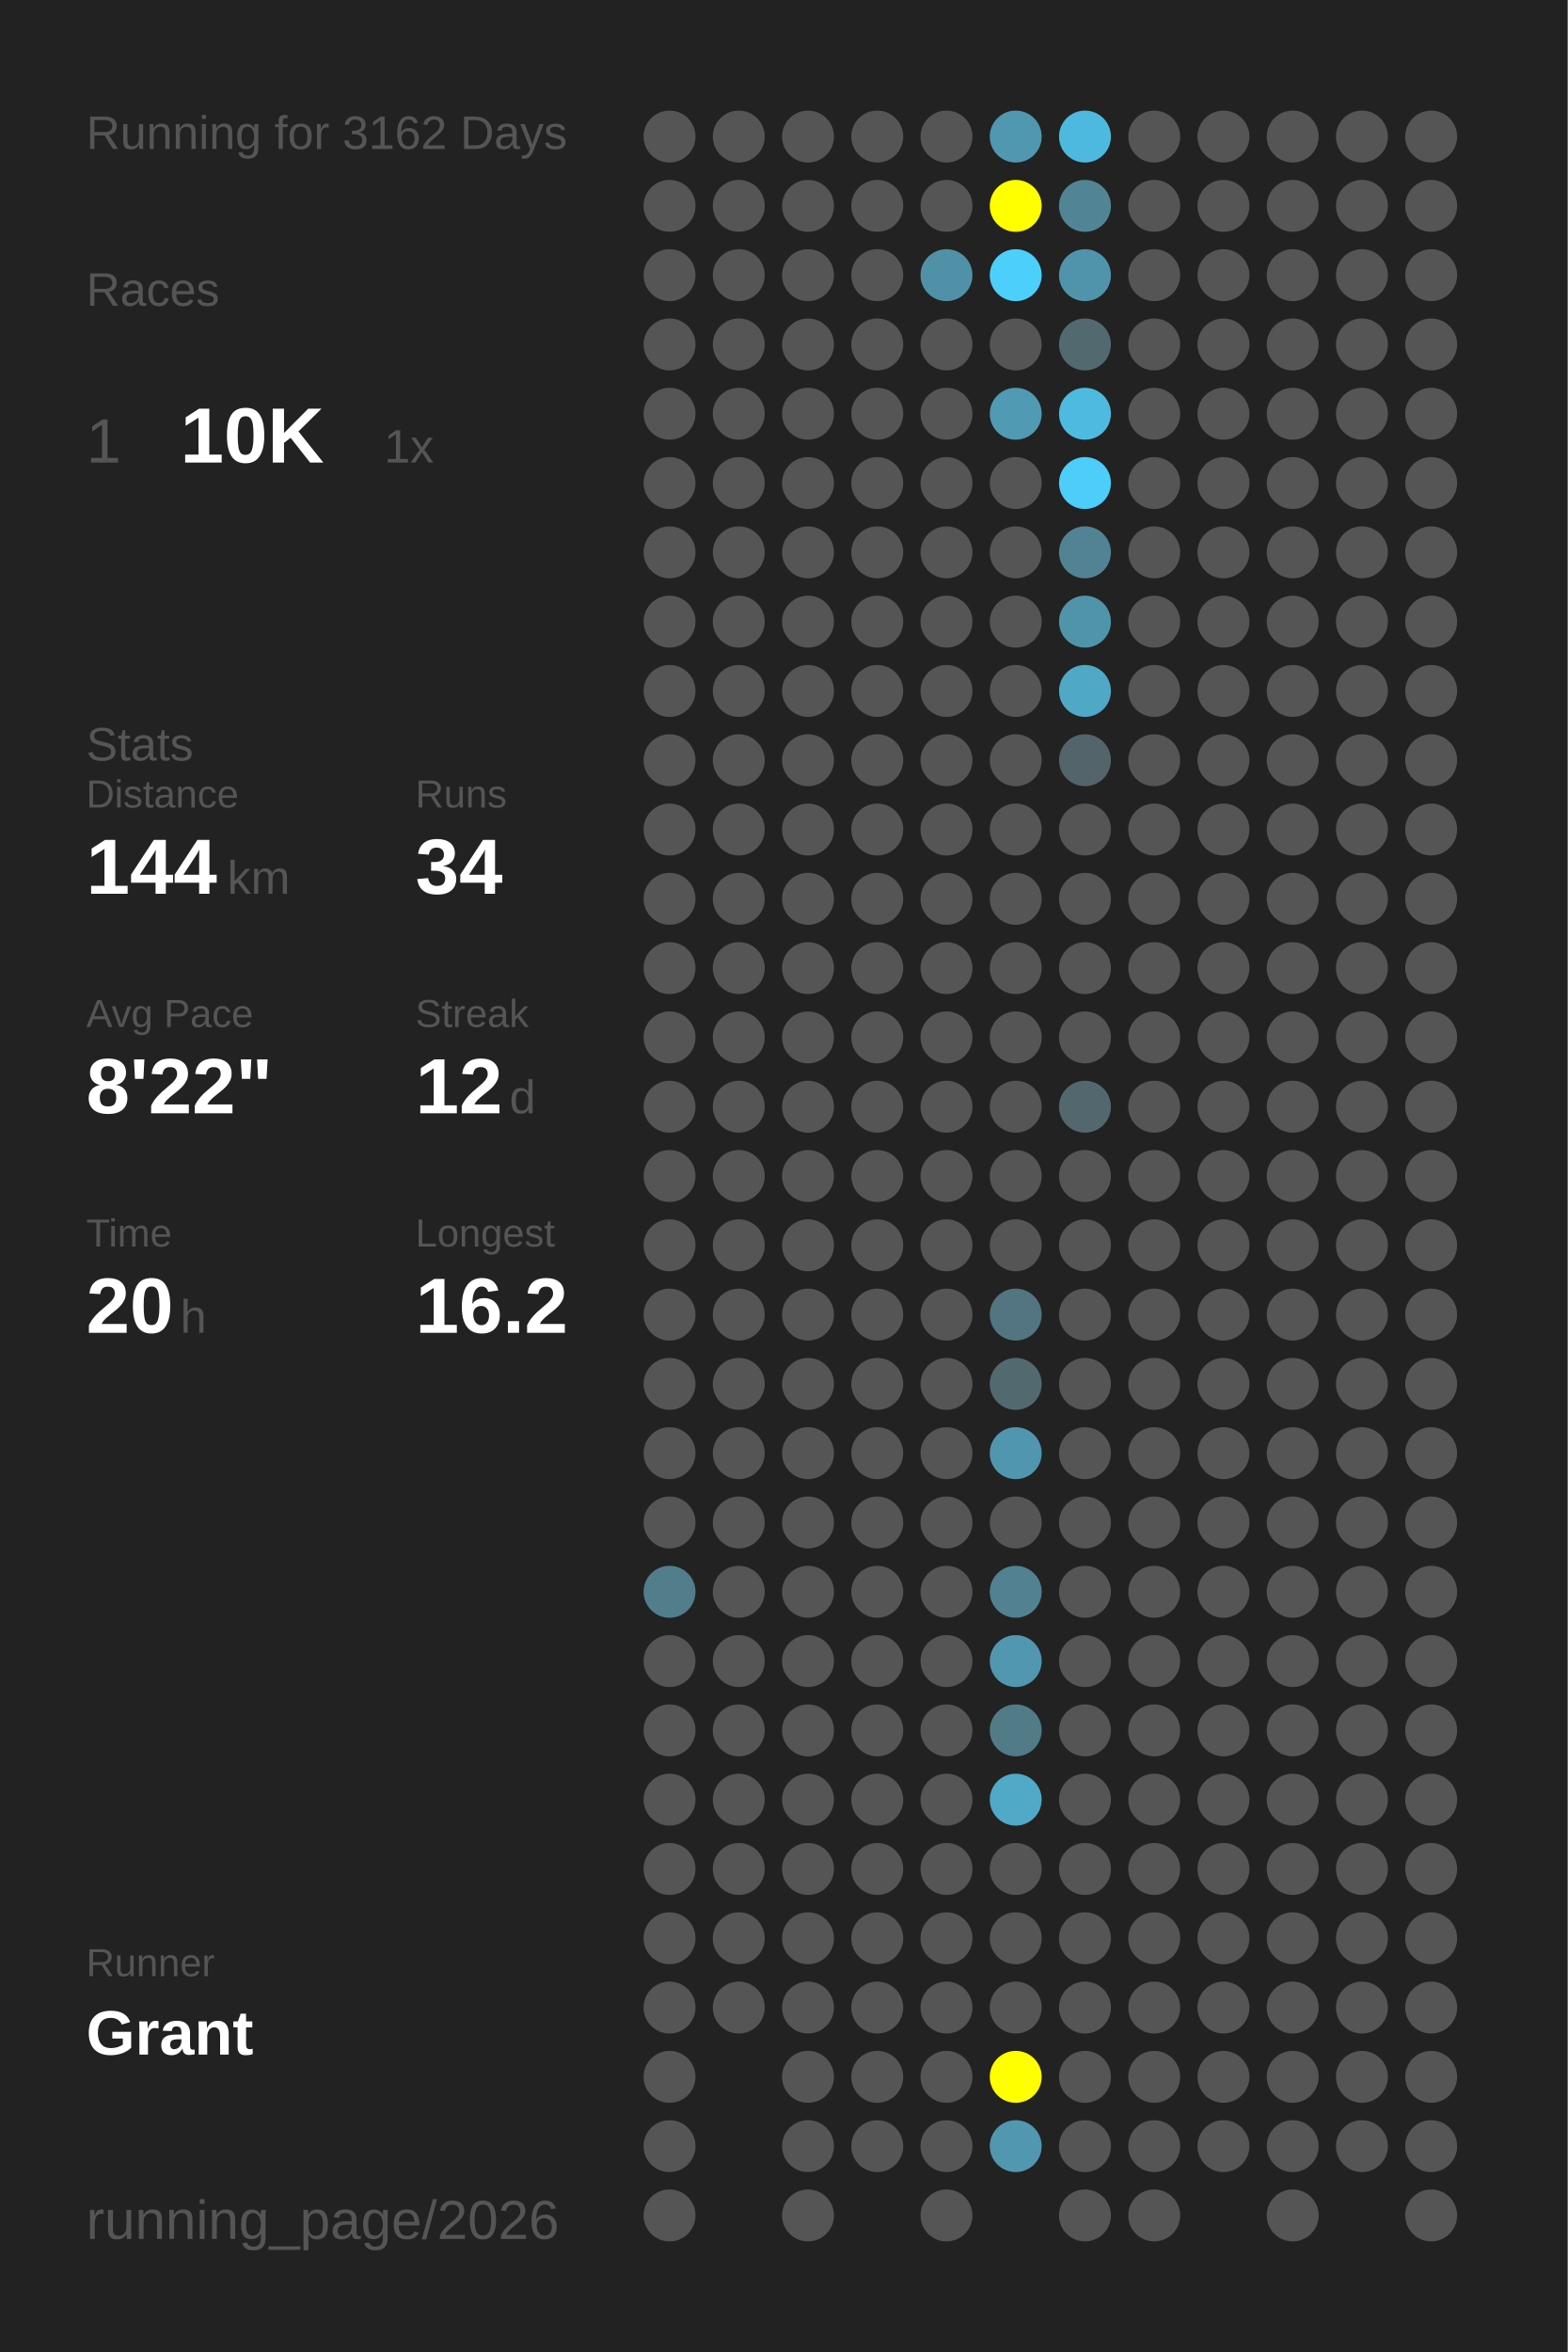
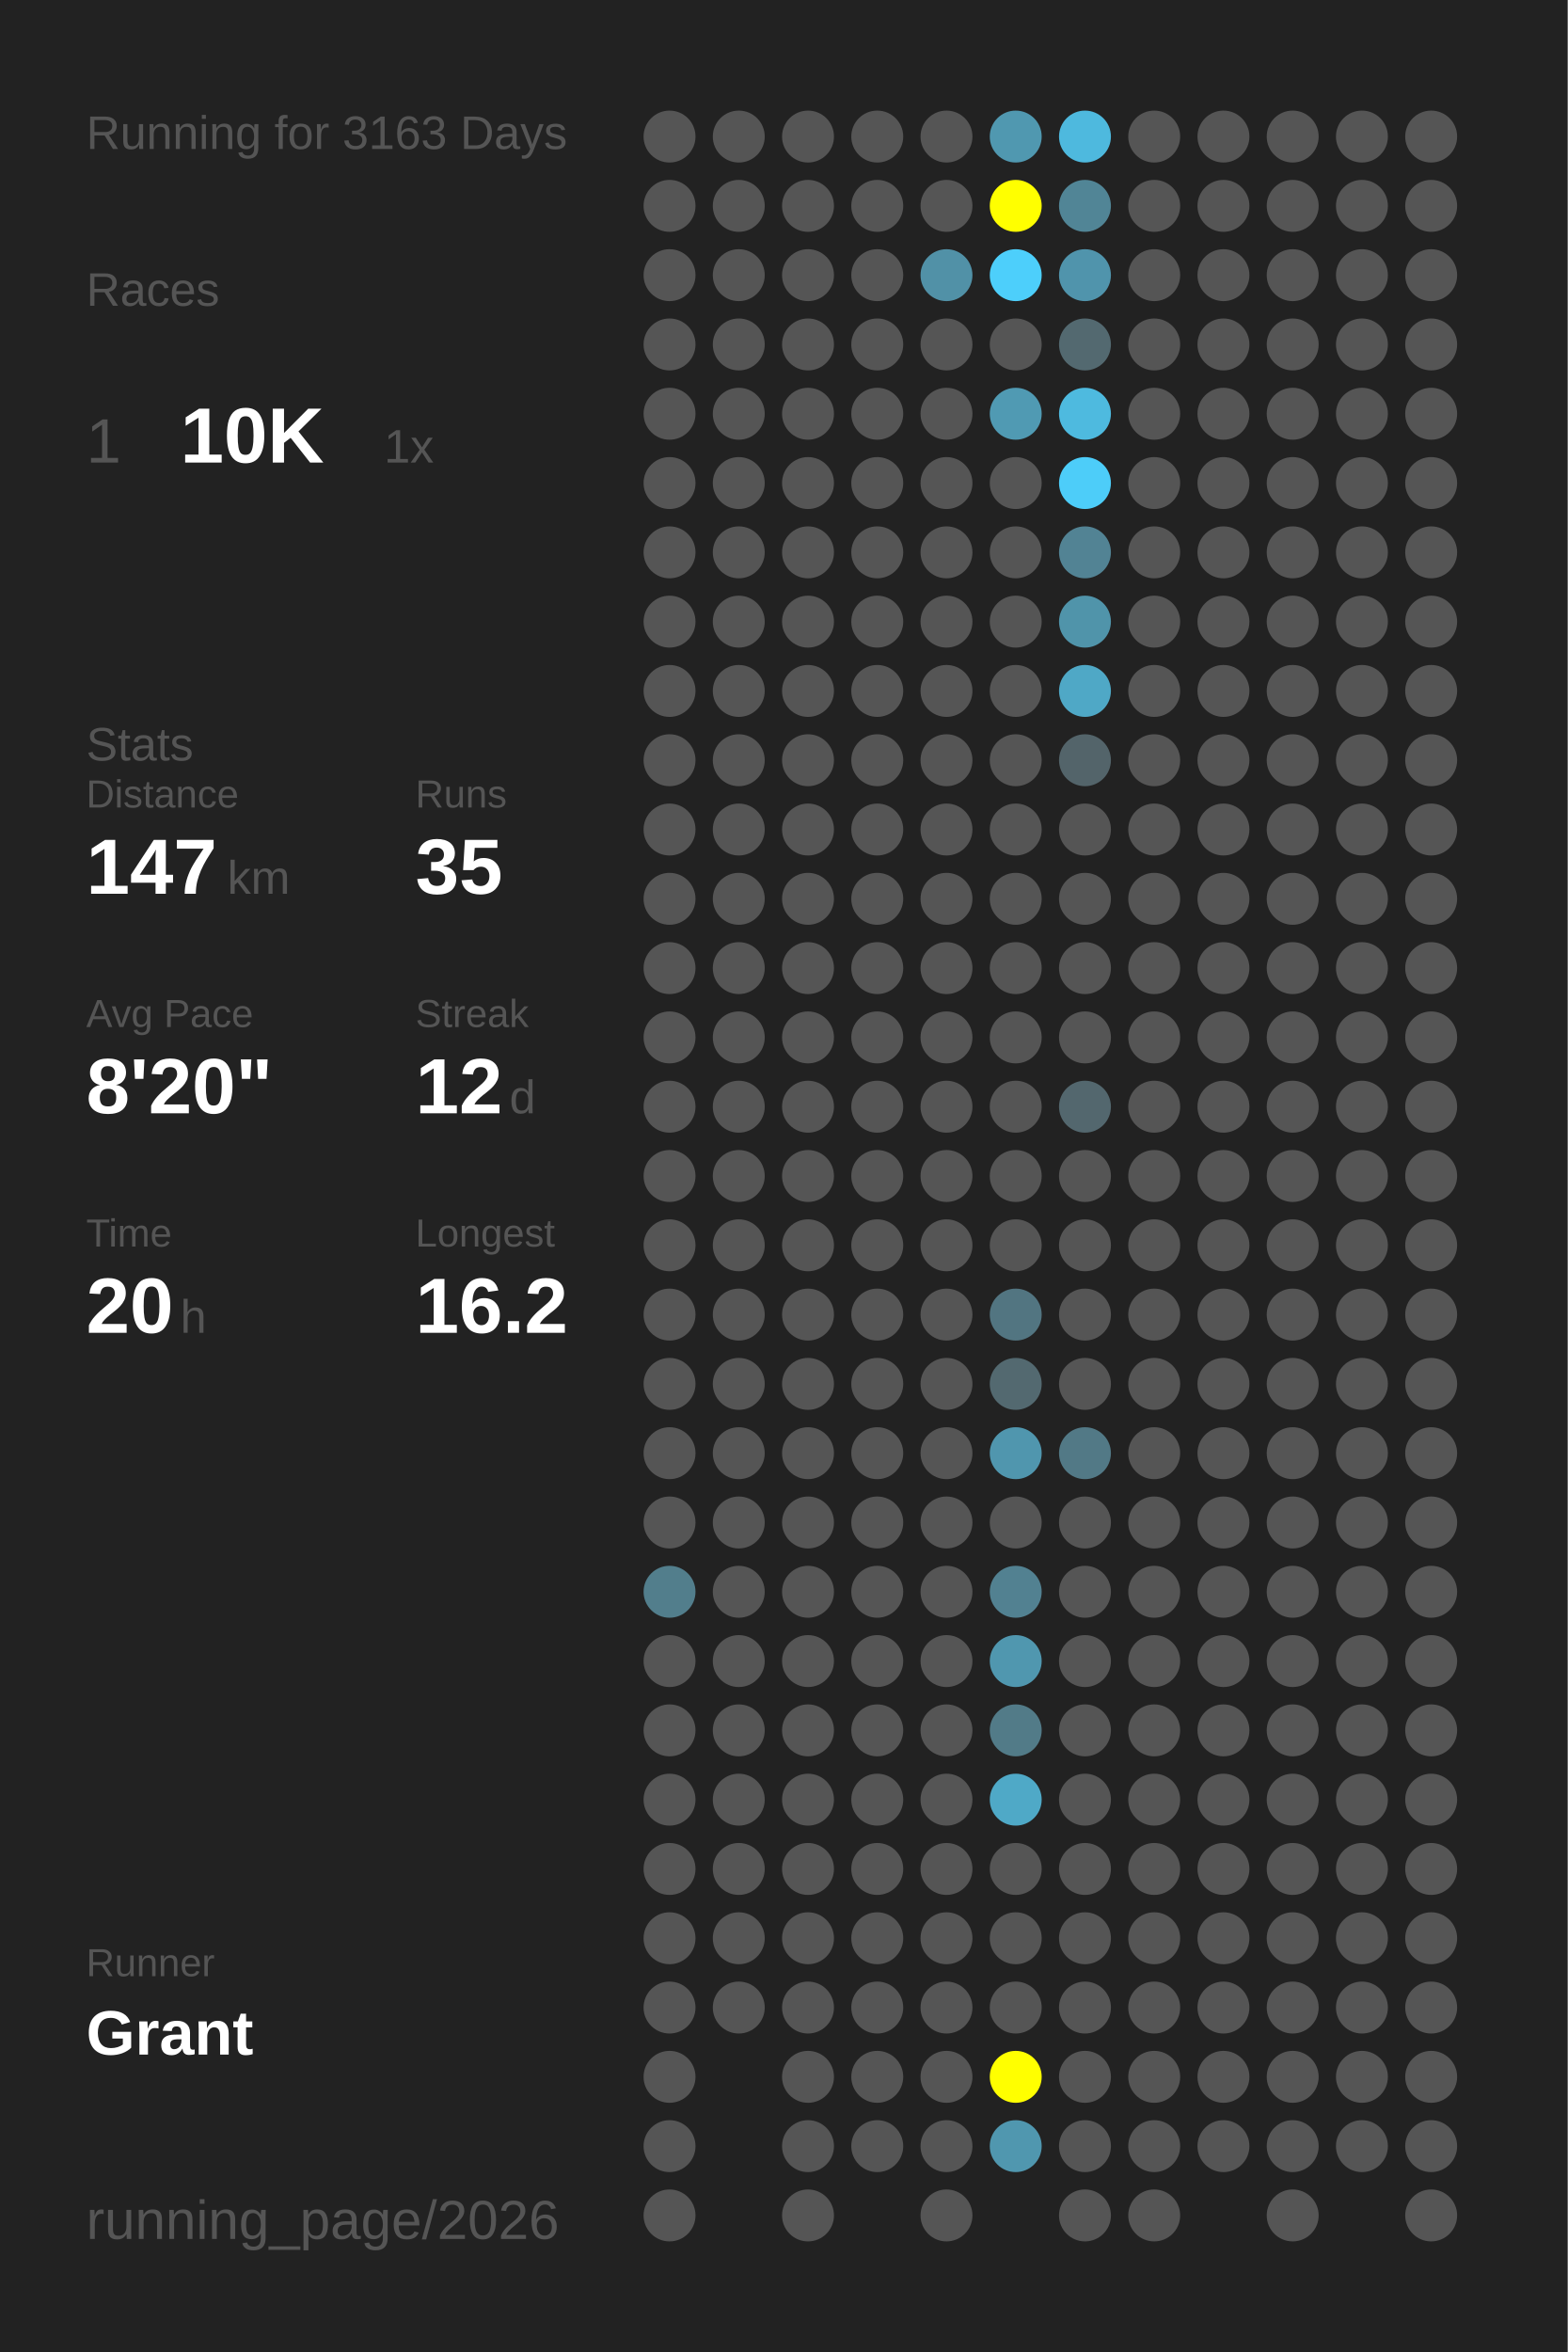
<svg xmlns="http://www.w3.org/2000/svg" baseProfile="full" height="300mm" version="1.1" viewBox="0,0,200,300" width="200mm">
  <defs />
  <rect fill="#222222" height="300" width="200" x="0" y="0" />
-   <text fill="#555555" style="font-size:6px; font-family:Arial;" x="11" y="19">Running for 3162 Days</text>
+   <text fill="#555555" style="font-size:6px; font-family:Arial;" x="11" y="19">Running for 3163 Days</text>
  <text fill="#555555" style="font-size:6px; font-family:Arial;" x="11" y="39">Races</text>
  <text fill="#555555" style="font-size:8px; font-family:Arial;" x="11" y="59">1</text>
  <text fill="#FFFFFF" style="font-size:10px; font-family:Arial; font-weight:bold;" x="23" y="59">10K</text>
  <text fill="#555555" style="font-size:6px; font-family:Arial;" x="49" y="59">1x</text>
  <text fill="#555555" style="font-size:6px; font-family:Arial;" x="11" y="97">Stats</text>
  <text fill="#555555" style="font-size:5px; font-family:Arial;" x="11" y="103">Distance</text>
-   <text fill="#FFFFFF" style="font-size:10px; font-family:Arial; font-weight:bold;" x="11" y="114">144</text>
+   <text fill="#FFFFFF" style="font-size:10px; font-family:Arial; font-weight:bold;" x="11" y="114">147</text>
  <text fill="#555555" style="font-size:6px; font-family:Arial;" x="29" y="114">km</text>
  <text fill="#555555" style="font-size:5px; font-family:Arial;" x="53" y="103">Runs</text>
-   <text fill="#FFFFFF" style="font-size:10px; font-family:Arial; font-weight:bold;" x="53" y="114">34</text>
+   <text fill="#FFFFFF" style="font-size:10px; font-family:Arial; font-weight:bold;" x="53" y="114">35</text>
  <text fill="#555555" style="font-size:5px; font-family:Arial;" x="11" y="131">Avg Pace</text>
-   <text fill="#FFFFFF" style="font-size:10px; font-family:Arial; font-weight:bold;" x="11" y="142">8'22"</text>
+   <text fill="#FFFFFF" style="font-size:10px; font-family:Arial; font-weight:bold;" x="11" y="142">8'20"</text>
  <text fill="#555555" style="font-size:5px; font-family:Arial;" x="53" y="131">Streak</text>
  <text fill="#FFFFFF" style="font-size:10px; font-family:Arial; font-weight:bold;" x="53" y="142">12</text>
  <text fill="#555555" style="font-size:6px; font-family:Arial;" x="65" y="142">d</text>
  <text fill="#555555" style="font-size:5px; font-family:Arial;" x="11" y="159">Time</text>
  <text fill="#FFFFFF" style="font-size:10px; font-family:Arial; font-weight:bold;" x="11" y="170">20</text>
  <text fill="#555555" style="font-size:6px; font-family:Arial;" x="23" y="170">h</text>
  <text fill="#555555" style="font-size:5px; font-family:Arial;" x="53" y="159">Longest</text>
  <text fill="#FFFFFF" style="font-size:10px; font-family:Arial; font-weight:bold;" x="53" y="170">16.2</text>
  <text fill="#555555" style="font-size:5px; font-family:Arial;" x="11" y="252.065">Runner</text>
  <text fill="#FFFFFF" style="font-size:8px; font-family:Arial; font-weight:bold;" x="11" y="262.065">Grant</text>
  <text fill="#555555" style="font-size:7px; font-family:Arial;" x="11" y="285.581">running_page/2026</text>
  <circle cx="85.417" cy="17.419" fill="#555555" r="3.312" />
  <circle cx="85.417" cy="26.258" fill="#555555" r="3.312" />
  <circle cx="85.417" cy="35.097" fill="#555555" r="3.312" />
  <circle cx="85.417" cy="43.935" fill="#555555" r="3.312" />
  <circle cx="85.417" cy="52.774" fill="#555555" r="3.312" />
  <circle cx="85.417" cy="61.613" fill="#555555" r="3.312" />
  <circle cx="85.417" cy="70.452" fill="#555555" r="3.312" />
  <circle cx="85.417" cy="79.29" fill="#555555" r="3.312" />
  <circle cx="85.417" cy="88.129" fill="#555555" r="3.312" />
  <circle cx="85.417" cy="96.968" fill="#555555" r="3.312" />
  <circle cx="85.417" cy="105.806" fill="#555555" r="3.312" />
  <circle cx="85.417" cy="114.645" fill="#555555" r="3.312" />
  <circle cx="85.417" cy="123.484" fill="#555555" r="3.312" />
  <circle cx="85.417" cy="132.323" fill="#555555" r="3.312" />
  <circle cx="85.417" cy="141.161" fill="#555555" r="3.312" />
  <circle cx="85.417" cy="150" fill="#555555" r="3.312" />
  <circle cx="85.417" cy="158.839" fill="#555555" r="3.312" />
  <circle cx="85.417" cy="167.677" fill="#555555" r="3.312" />
  <circle cx="85.417" cy="176.516" fill="#555555" r="3.312" />
  <circle cx="85.417" cy="185.355" fill="#555555" r="3.312" />
  <circle cx="85.417" cy="194.194" fill="#555555" r="3.312" />
  <circle cx="85.417" cy="203.032" fill="#527e8c" r="3.312" />
  <circle cx="85.417" cy="211.871" fill="#555555" r="3.312" />
  <circle cx="85.417" cy="220.71" fill="#555555" r="3.312" />
  <circle cx="85.417" cy="229.548" fill="#555555" r="3.312" />
  <circle cx="85.417" cy="238.387" fill="#555555" r="3.312" />
  <circle cx="85.417" cy="247.226" fill="#555555" r="3.312" />
  <circle cx="85.417" cy="256.065" fill="#555555" r="3.312" />
  <circle cx="85.417" cy="264.903" fill="#555555" r="3.312" />
  <circle cx="85.417" cy="273.742" fill="#555555" r="3.312" />
  <circle cx="85.417" cy="282.581" fill="#555555" r="3.312" />
  <circle cx="94.25" cy="17.419" fill="#555555" r="3.312" />
  <circle cx="94.25" cy="26.258" fill="#555555" r="3.312" />
  <circle cx="94.25" cy="35.097" fill="#555555" r="3.312" />
  <circle cx="94.25" cy="43.935" fill="#555555" r="3.312" />
  <circle cx="94.25" cy="52.774" fill="#555555" r="3.312" />
  <circle cx="94.25" cy="61.613" fill="#555555" r="3.312" />
  <circle cx="94.25" cy="70.452" fill="#555555" r="3.312" />
  <circle cx="94.25" cy="79.29" fill="#555555" r="3.312" />
  <circle cx="94.25" cy="88.129" fill="#555555" r="3.312" />
  <circle cx="94.25" cy="96.968" fill="#555555" r="3.312" />
  <circle cx="94.25" cy="105.806" fill="#555555" r="3.312" />
  <circle cx="94.25" cy="114.645" fill="#555555" r="3.312" />
  <circle cx="94.25" cy="123.484" fill="#555555" r="3.312" />
  <circle cx="94.25" cy="132.323" fill="#555555" r="3.312" />
  <circle cx="94.25" cy="141.161" fill="#555555" r="3.312" />
  <circle cx="94.25" cy="150" fill="#555555" r="3.312" />
  <circle cx="94.25" cy="158.839" fill="#555555" r="3.312" />
  <circle cx="94.25" cy="167.677" fill="#555555" r="3.312" />
  <circle cx="94.25" cy="176.516" fill="#555555" r="3.312" />
  <circle cx="94.25" cy="185.355" fill="#555555" r="3.312" />
  <circle cx="94.25" cy="194.194" fill="#555555" r="3.312" />
  <circle cx="94.25" cy="203.032" fill="#555555" r="3.312" />
  <circle cx="94.25" cy="211.871" fill="#555555" r="3.312" />
  <circle cx="94.25" cy="220.71" fill="#555555" r="3.312" />
  <circle cx="94.25" cy="229.548" fill="#555555" r="3.312" />
  <circle cx="94.25" cy="238.387" fill="#555555" r="3.312" />
  <circle cx="94.25" cy="247.226" fill="#555555" r="3.312" />
  <circle cx="94.25" cy="256.065" fill="#555555" r="3.312" />
  <circle cx="103.083" cy="17.419" fill="#555555" r="3.312" />
  <circle cx="103.083" cy="26.258" fill="#555555" r="3.312" />
  <circle cx="103.083" cy="35.097" fill="#555555" r="3.312" />
  <circle cx="103.083" cy="43.935" fill="#555555" r="3.312" />
  <circle cx="103.083" cy="52.774" fill="#555555" r="3.312" />
  <circle cx="103.083" cy="61.613" fill="#555555" r="3.312" />
  <circle cx="103.083" cy="70.452" fill="#555555" r="3.312" />
  <circle cx="103.083" cy="79.29" fill="#555555" r="3.312" />
  <circle cx="103.083" cy="88.129" fill="#555555" r="3.312" />
  <circle cx="103.083" cy="96.968" fill="#555555" r="3.312" />
  <circle cx="103.083" cy="105.806" fill="#555555" r="3.312" />
  <circle cx="103.083" cy="114.645" fill="#555555" r="3.312" />
  <circle cx="103.083" cy="123.484" fill="#555555" r="3.312" />
  <circle cx="103.083" cy="132.323" fill="#555555" r="3.312" />
  <circle cx="103.083" cy="141.161" fill="#555555" r="3.312" />
  <circle cx="103.083" cy="150" fill="#555555" r="3.312" />
  <circle cx="103.083" cy="158.839" fill="#555555" r="3.312" />
  <circle cx="103.083" cy="167.677" fill="#555555" r="3.312" />
  <circle cx="103.083" cy="176.516" fill="#555555" r="3.312" />
  <circle cx="103.083" cy="185.355" fill="#555555" r="3.312" />
  <circle cx="103.083" cy="194.194" fill="#555555" r="3.312" />
  <circle cx="103.083" cy="203.032" fill="#555555" r="3.312" />
  <circle cx="103.083" cy="211.871" fill="#555555" r="3.312" />
  <circle cx="103.083" cy="220.71" fill="#555555" r="3.312" />
  <circle cx="103.083" cy="229.548" fill="#555555" r="3.312" />
  <circle cx="103.083" cy="238.387" fill="#555555" r="3.312" />
  <circle cx="103.083" cy="247.226" fill="#555555" r="3.312" />
  <circle cx="103.083" cy="256.065" fill="#555555" r="3.312" />
  <circle cx="103.083" cy="264.903" fill="#555555" r="3.312" />
  <circle cx="103.083" cy="273.742" fill="#555555" r="3.312" />
  <circle cx="103.083" cy="282.581" fill="#555555" r="3.312" />
  <circle cx="111.917" cy="17.419" fill="#555555" r="3.312" />
  <circle cx="111.917" cy="26.258" fill="#555555" r="3.312" />
  <circle cx="111.917" cy="35.097" fill="#555555" r="3.312" />
  <circle cx="111.917" cy="43.935" fill="#555555" r="3.312" />
  <circle cx="111.917" cy="52.774" fill="#555555" r="3.312" />
  <circle cx="111.917" cy="61.613" fill="#555555" r="3.312" />
  <circle cx="111.917" cy="70.452" fill="#555555" r="3.312" />
  <circle cx="111.917" cy="79.29" fill="#555555" r="3.312" />
  <circle cx="111.917" cy="88.129" fill="#555555" r="3.312" />
  <circle cx="111.917" cy="96.968" fill="#555555" r="3.312" />
  <circle cx="111.917" cy="105.806" fill="#555555" r="3.312" />
  <circle cx="111.917" cy="114.645" fill="#555555" r="3.312" />
  <circle cx="111.917" cy="123.484" fill="#555555" r="3.312" />
  <circle cx="111.917" cy="132.323" fill="#555555" r="3.312" />
  <circle cx="111.917" cy="141.161" fill="#555555" r="3.312" />
  <circle cx="111.917" cy="150" fill="#555555" r="3.312" />
  <circle cx="111.917" cy="158.839" fill="#555555" r="3.312" />
  <circle cx="111.917" cy="167.677" fill="#555555" r="3.312" />
  <circle cx="111.917" cy="176.516" fill="#555555" r="3.312" />
  <circle cx="111.917" cy="185.355" fill="#555555" r="3.312" />
  <circle cx="111.917" cy="194.194" fill="#555555" r="3.312" />
  <circle cx="111.917" cy="203.032" fill="#555555" r="3.312" />
  <circle cx="111.917" cy="211.871" fill="#555555" r="3.312" />
  <circle cx="111.917" cy="220.71" fill="#555555" r="3.312" />
  <circle cx="111.917" cy="229.548" fill="#555555" r="3.312" />
  <circle cx="111.917" cy="238.387" fill="#555555" r="3.312" />
  <circle cx="111.917" cy="247.226" fill="#555555" r="3.312" />
  <circle cx="111.917" cy="256.065" fill="#555555" r="3.312" />
  <circle cx="111.917" cy="264.903" fill="#555555" r="3.312" />
  <circle cx="111.917" cy="273.742" fill="#555555" r="3.312" />
  <circle cx="120.75" cy="17.419" fill="#555555" r="3.312" />
  <circle cx="120.75" cy="26.258" fill="#555555" r="3.312" />
  <circle cx="120.75" cy="35.097" fill="#5191a7" r="3.312" />
  <circle cx="120.75" cy="43.935" fill="#555555" r="3.312" />
  <circle cx="120.75" cy="52.774" fill="#555555" r="3.312" />
  <circle cx="120.75" cy="61.613" fill="#555555" r="3.312" />
  <circle cx="120.75" cy="70.452" fill="#555555" r="3.312" />
  <circle cx="120.75" cy="79.29" fill="#555555" r="3.312" />
  <circle cx="120.75" cy="88.129" fill="#555555" r="3.312" />
  <circle cx="120.75" cy="96.968" fill="#555555" r="3.312" />
  <circle cx="120.75" cy="105.806" fill="#555555" r="3.312" />
  <circle cx="120.75" cy="114.645" fill="#555555" r="3.312" />
  <circle cx="120.75" cy="123.484" fill="#555555" r="3.312" />
  <circle cx="120.75" cy="132.323" fill="#555555" r="3.312" />
  <circle cx="120.75" cy="141.161" fill="#555555" r="3.312" />
  <circle cx="120.75" cy="150" fill="#555555" r="3.312" />
  <circle cx="120.75" cy="158.839" fill="#555555" r="3.312" />
  <circle cx="120.75" cy="167.677" fill="#555555" r="3.312" />
  <circle cx="120.75" cy="176.516" fill="#555555" r="3.312" />
  <circle cx="120.75" cy="185.355" fill="#555555" r="3.312" />
  <circle cx="120.75" cy="194.194" fill="#555555" r="3.312" />
  <circle cx="120.75" cy="203.032" fill="#555555" r="3.312" />
  <circle cx="120.75" cy="211.871" fill="#555555" r="3.312" />
  <circle cx="120.75" cy="220.71" fill="#555555" r="3.312" />
  <circle cx="120.75" cy="229.548" fill="#555555" r="3.312" />
  <circle cx="120.75" cy="238.387" fill="#555555" r="3.312" />
  <circle cx="120.75" cy="247.226" fill="#555555" r="3.312" />
  <circle cx="120.75" cy="256.065" fill="#555555" r="3.312" />
  <circle cx="120.75" cy="264.903" fill="#555555" r="3.312" />
  <circle cx="120.75" cy="273.742" fill="#555555" r="3.312" />
  <circle cx="120.75" cy="282.581" fill="#555555" r="3.312" />
  <circle cx="129.583" cy="17.419" fill="#5098b0" r="3.312" />
  <circle cx="129.583" cy="26.258" fill="#FFFF00" r="3.312" />
  <circle cx="129.583" cy="35.097" fill="#4dcffb" r="3.312" />
  <circle cx="129.583" cy="43.935" fill="#555555" r="3.312" />
  <circle cx="129.583" cy="52.774" fill="#509ab3" r="3.312" />
  <circle cx="129.583" cy="61.613" fill="#555555" r="3.312" />
  <circle cx="129.583" cy="70.452" fill="#555555" r="3.312" />
  <circle cx="129.583" cy="79.29" fill="#555555" r="3.312" />
  <circle cx="129.583" cy="88.129" fill="#555555" r="3.312" />
  <circle cx="129.583" cy="96.968" fill="#555555" r="3.312" />
  <circle cx="129.583" cy="105.806" fill="#555555" r="3.312" />
  <circle cx="129.583" cy="114.645" fill="#555555" r="3.312" />
  <circle cx="129.583" cy="123.484" fill="#555555" r="3.312" />
  <circle cx="129.583" cy="132.323" fill="#555555" r="3.312" />
  <circle cx="129.583" cy="141.161" fill="#555555" r="3.312" />
  <circle cx="129.583" cy="150" fill="#555555" r="3.312" />
  <circle cx="129.583" cy="158.839" fill="#555555" r="3.312" />
  <circle cx="129.583" cy="167.677" fill="#527581" r="3.312" />
  <circle cx="129.583" cy="176.516" fill="#536970" r="3.312" />
  <circle cx="129.583" cy="185.355" fill="#5096ae" r="3.312" />
  <circle cx="129.583" cy="194.194" fill="#555555" r="3.312" />
  <circle cx="129.583" cy="203.032" fill="#528191" r="3.312" />
  <circle cx="129.583" cy="211.871" fill="#5097af" r="3.312" />
  <circle cx="129.583" cy="220.71" fill="#527b88" r="3.312" />
  <circle cx="129.583" cy="229.548" fill="#4fa9c7" r="3.312" />
  <circle cx="129.583" cy="238.387" fill="#555555" r="3.312" />
  <circle cx="129.583" cy="247.226" fill="#555555" r="3.312" />
  <circle cx="129.583" cy="256.065" fill="#555555" r="3.312" />
  <circle cx="129.583" cy="264.903" fill="#FFFF00" r="3.312" />
  <circle cx="129.583" cy="273.742" fill="#5097af" r="3.312" />
  <circle cx="138.417" cy="17.419" fill="#4eb9de" r="3.312" />
  <circle cx="138.417" cy="26.258" fill="#518596" r="3.312" />
  <circle cx="138.417" cy="35.097" fill="#5094ac" r="3.312" />
  <circle cx="138.417" cy="43.935" fill="#536970" r="3.312" />
  <circle cx="138.417" cy="52.774" fill="#4ebadf" r="3.312" />
  <circle cx="138.417" cy="61.613" fill="#4dcdf9" r="3.312" />
  <circle cx="138.417" cy="70.452" fill="#528394" r="3.312" />
  <circle cx="138.417" cy="79.29" fill="#5094aa" r="3.312" />
  <circle cx="138.417" cy="88.129" fill="#4fa8c6" r="3.312" />
  <circle cx="138.417" cy="96.968" fill="#53646a" r="3.312" />
  <circle cx="138.417" cy="105.806" fill="#555555" r="3.312" />
  <circle cx="138.417" cy="114.645" fill="#555555" r="3.312" />
  <circle cx="138.417" cy="123.484" fill="#555555" r="3.312" />
  <circle cx="138.417" cy="132.323" fill="#555555" r="3.312" />
  <circle cx="138.417" cy="141.161" fill="#53676e" r="3.312" />
  <circle cx="138.417" cy="150" fill="#555555" r="3.312" />
  <circle cx="138.417" cy="158.839" fill="#555555" r="3.312" />
  <circle cx="138.417" cy="167.677" fill="#555555" r="3.312" />
  <circle cx="138.417" cy="176.516" fill="#555555" r="3.312" />
-   <circle cx="138.417" cy="185.355" fill="#555555" r="3.312" />
+   <circle cx="138.417" cy="185.355" fill="#527986" r="3.312" />
  <circle cx="138.417" cy="194.194" fill="#555555" r="3.312" />
  <circle cx="138.417" cy="203.032" fill="#555555" r="3.312" />
  <circle cx="138.417" cy="211.871" fill="#555555" r="3.312" />
  <circle cx="138.417" cy="220.71" fill="#555555" r="3.312" />
  <circle cx="138.417" cy="229.548" fill="#555555" r="3.312" />
  <circle cx="138.417" cy="238.387" fill="#555555" r="3.312" />
  <circle cx="138.417" cy="247.226" fill="#555555" r="3.312" />
  <circle cx="138.417" cy="256.065" fill="#555555" r="3.312" />
  <circle cx="138.417" cy="264.903" fill="#555555" r="3.312" />
  <circle cx="138.417" cy="273.742" fill="#555555" r="3.312" />
  <circle cx="138.417" cy="282.581" fill="#555555" r="3.312" />
  <circle cx="147.25" cy="17.419" fill="#555555" r="3.312" />
  <circle cx="147.25" cy="26.258" fill="#555555" r="3.312" />
  <circle cx="147.25" cy="35.097" fill="#555555" r="3.312" />
  <circle cx="147.25" cy="43.935" fill="#555555" r="3.312" />
  <circle cx="147.25" cy="52.774" fill="#555555" r="3.312" />
  <circle cx="147.25" cy="61.613" fill="#555555" r="3.312" />
  <circle cx="147.25" cy="70.452" fill="#555555" r="3.312" />
  <circle cx="147.25" cy="79.29" fill="#555555" r="3.312" />
  <circle cx="147.25" cy="88.129" fill="#555555" r="3.312" />
  <circle cx="147.25" cy="96.968" fill="#555555" r="3.312" />
  <circle cx="147.25" cy="105.806" fill="#555555" r="3.312" />
  <circle cx="147.25" cy="114.645" fill="#555555" r="3.312" />
  <circle cx="147.25" cy="123.484" fill="#555555" r="3.312" />
  <circle cx="147.25" cy="132.323" fill="#555555" r="3.312" />
  <circle cx="147.25" cy="141.161" fill="#555555" r="3.312" />
  <circle cx="147.25" cy="150" fill="#555555" r="3.312" />
  <circle cx="147.25" cy="158.839" fill="#555555" r="3.312" />
  <circle cx="147.25" cy="167.677" fill="#555555" r="3.312" />
  <circle cx="147.25" cy="176.516" fill="#555555" r="3.312" />
  <circle cx="147.25" cy="185.355" fill="#555555" r="3.312" />
  <circle cx="147.25" cy="194.194" fill="#555555" r="3.312" />
  <circle cx="147.25" cy="203.032" fill="#555555" r="3.312" />
  <circle cx="147.25" cy="211.871" fill="#555555" r="3.312" />
  <circle cx="147.25" cy="220.71" fill="#555555" r="3.312" />
  <circle cx="147.25" cy="229.548" fill="#555555" r="3.312" />
  <circle cx="147.25" cy="238.387" fill="#555555" r="3.312" />
  <circle cx="147.25" cy="247.226" fill="#555555" r="3.312" />
  <circle cx="147.25" cy="256.065" fill="#555555" r="3.312" />
  <circle cx="147.25" cy="264.903" fill="#555555" r="3.312" />
  <circle cx="147.25" cy="273.742" fill="#555555" r="3.312" />
  <circle cx="147.25" cy="282.581" fill="#555555" r="3.312" />
  <circle cx="156.083" cy="17.419" fill="#555555" r="3.312" />
  <circle cx="156.083" cy="26.258" fill="#555555" r="3.312" />
  <circle cx="156.083" cy="35.097" fill="#555555" r="3.312" />
  <circle cx="156.083" cy="43.935" fill="#555555" r="3.312" />
  <circle cx="156.083" cy="52.774" fill="#555555" r="3.312" />
  <circle cx="156.083" cy="61.613" fill="#555555" r="3.312" />
  <circle cx="156.083" cy="70.452" fill="#555555" r="3.312" />
  <circle cx="156.083" cy="79.29" fill="#555555" r="3.312" />
  <circle cx="156.083" cy="88.129" fill="#555555" r="3.312" />
  <circle cx="156.083" cy="96.968" fill="#555555" r="3.312" />
  <circle cx="156.083" cy="105.806" fill="#555555" r="3.312" />
  <circle cx="156.083" cy="114.645" fill="#555555" r="3.312" />
  <circle cx="156.083" cy="123.484" fill="#555555" r="3.312" />
  <circle cx="156.083" cy="132.323" fill="#555555" r="3.312" />
  <circle cx="156.083" cy="141.161" fill="#555555" r="3.312" />
  <circle cx="156.083" cy="150" fill="#555555" r="3.312" />
  <circle cx="156.083" cy="158.839" fill="#555555" r="3.312" />
  <circle cx="156.083" cy="167.677" fill="#555555" r="3.312" />
  <circle cx="156.083" cy="176.516" fill="#555555" r="3.312" />
  <circle cx="156.083" cy="185.355" fill="#555555" r="3.312" />
  <circle cx="156.083" cy="194.194" fill="#555555" r="3.312" />
  <circle cx="156.083" cy="203.032" fill="#555555" r="3.312" />
  <circle cx="156.083" cy="211.871" fill="#555555" r="3.312" />
  <circle cx="156.083" cy="220.71" fill="#555555" r="3.312" />
  <circle cx="156.083" cy="229.548" fill="#555555" r="3.312" />
  <circle cx="156.083" cy="238.387" fill="#555555" r="3.312" />
  <circle cx="156.083" cy="247.226" fill="#555555" r="3.312" />
  <circle cx="156.083" cy="256.065" fill="#555555" r="3.312" />
  <circle cx="156.083" cy="264.903" fill="#555555" r="3.312" />
  <circle cx="156.083" cy="273.742" fill="#555555" r="3.312" />
  <circle cx="164.917" cy="17.419" fill="#555555" r="3.312" />
  <circle cx="164.917" cy="26.258" fill="#555555" r="3.312" />
  <circle cx="164.917" cy="35.097" fill="#555555" r="3.312" />
  <circle cx="164.917" cy="43.935" fill="#555555" r="3.312" />
  <circle cx="164.917" cy="52.774" fill="#555555" r="3.312" />
  <circle cx="164.917" cy="61.613" fill="#555555" r="3.312" />
  <circle cx="164.917" cy="70.452" fill="#555555" r="3.312" />
  <circle cx="164.917" cy="79.29" fill="#555555" r="3.312" />
  <circle cx="164.917" cy="88.129" fill="#555555" r="3.312" />
  <circle cx="164.917" cy="96.968" fill="#555555" r="3.312" />
  <circle cx="164.917" cy="105.806" fill="#555555" r="3.312" />
  <circle cx="164.917" cy="114.645" fill="#555555" r="3.312" />
  <circle cx="164.917" cy="123.484" fill="#555555" r="3.312" />
  <circle cx="164.917" cy="132.323" fill="#555555" r="3.312" />
  <circle cx="164.917" cy="141.161" fill="#555555" r="3.312" />
  <circle cx="164.917" cy="150" fill="#555555" r="3.312" />
  <circle cx="164.917" cy="158.839" fill="#555555" r="3.312" />
  <circle cx="164.917" cy="167.677" fill="#555555" r="3.312" />
  <circle cx="164.917" cy="176.516" fill="#555555" r="3.312" />
  <circle cx="164.917" cy="185.355" fill="#555555" r="3.312" />
  <circle cx="164.917" cy="194.194" fill="#555555" r="3.312" />
  <circle cx="164.917" cy="203.032" fill="#555555" r="3.312" />
  <circle cx="164.917" cy="211.871" fill="#555555" r="3.312" />
  <circle cx="164.917" cy="220.71" fill="#555555" r="3.312" />
  <circle cx="164.917" cy="229.548" fill="#555555" r="3.312" />
  <circle cx="164.917" cy="238.387" fill="#555555" r="3.312" />
  <circle cx="164.917" cy="247.226" fill="#555555" r="3.312" />
  <circle cx="164.917" cy="256.065" fill="#555555" r="3.312" />
  <circle cx="164.917" cy="264.903" fill="#555555" r="3.312" />
  <circle cx="164.917" cy="273.742" fill="#555555" r="3.312" />
  <circle cx="164.917" cy="282.581" fill="#555555" r="3.312" />
  <circle cx="173.75" cy="17.419" fill="#555555" r="3.312" />
  <circle cx="173.75" cy="26.258" fill="#555555" r="3.312" />
  <circle cx="173.75" cy="35.097" fill="#555555" r="3.312" />
  <circle cx="173.75" cy="43.935" fill="#555555" r="3.312" />
  <circle cx="173.75" cy="52.774" fill="#555555" r="3.312" />
  <circle cx="173.75" cy="61.613" fill="#555555" r="3.312" />
  <circle cx="173.75" cy="70.452" fill="#555555" r="3.312" />
  <circle cx="173.75" cy="79.29" fill="#555555" r="3.312" />
  <circle cx="173.75" cy="88.129" fill="#555555" r="3.312" />
  <circle cx="173.75" cy="96.968" fill="#555555" r="3.312" />
  <circle cx="173.75" cy="105.806" fill="#555555" r="3.312" />
  <circle cx="173.75" cy="114.645" fill="#555555" r="3.312" />
  <circle cx="173.75" cy="123.484" fill="#555555" r="3.312" />
  <circle cx="173.75" cy="132.323" fill="#555555" r="3.312" />
  <circle cx="173.75" cy="141.161" fill="#555555" r="3.312" />
  <circle cx="173.75" cy="150" fill="#555555" r="3.312" />
  <circle cx="173.75" cy="158.839" fill="#555555" r="3.312" />
  <circle cx="173.75" cy="167.677" fill="#555555" r="3.312" />
  <circle cx="173.75" cy="176.516" fill="#555555" r="3.312" />
  <circle cx="173.75" cy="185.355" fill="#555555" r="3.312" />
  <circle cx="173.75" cy="194.194" fill="#555555" r="3.312" />
  <circle cx="173.75" cy="203.032" fill="#555555" r="3.312" />
  <circle cx="173.75" cy="211.871" fill="#555555" r="3.312" />
  <circle cx="173.75" cy="220.71" fill="#555555" r="3.312" />
  <circle cx="173.75" cy="229.548" fill="#555555" r="3.312" />
  <circle cx="173.75" cy="238.387" fill="#555555" r="3.312" />
  <circle cx="173.75" cy="247.226" fill="#555555" r="3.312" />
  <circle cx="173.75" cy="256.065" fill="#555555" r="3.312" />
  <circle cx="173.75" cy="264.903" fill="#555555" r="3.312" />
  <circle cx="173.75" cy="273.742" fill="#555555" r="3.312" />
  <circle cx="182.583" cy="17.419" fill="#555555" r="3.312" />
  <circle cx="182.583" cy="26.258" fill="#555555" r="3.312" />
  <circle cx="182.583" cy="35.097" fill="#555555" r="3.312" />
  <circle cx="182.583" cy="43.935" fill="#555555" r="3.312" />
  <circle cx="182.583" cy="52.774" fill="#555555" r="3.312" />
  <circle cx="182.583" cy="61.613" fill="#555555" r="3.312" />
  <circle cx="182.583" cy="70.452" fill="#555555" r="3.312" />
  <circle cx="182.583" cy="79.29" fill="#555555" r="3.312" />
  <circle cx="182.583" cy="88.129" fill="#555555" r="3.312" />
  <circle cx="182.583" cy="96.968" fill="#555555" r="3.312" />
  <circle cx="182.583" cy="105.806" fill="#555555" r="3.312" />
  <circle cx="182.583" cy="114.645" fill="#555555" r="3.312" />
  <circle cx="182.583" cy="123.484" fill="#555555" r="3.312" />
  <circle cx="182.583" cy="132.323" fill="#555555" r="3.312" />
  <circle cx="182.583" cy="141.161" fill="#555555" r="3.312" />
  <circle cx="182.583" cy="150" fill="#555555" r="3.312" />
  <circle cx="182.583" cy="158.839" fill="#555555" r="3.312" />
  <circle cx="182.583" cy="167.677" fill="#555555" r="3.312" />
  <circle cx="182.583" cy="176.516" fill="#555555" r="3.312" />
  <circle cx="182.583" cy="185.355" fill="#555555" r="3.312" />
  <circle cx="182.583" cy="194.194" fill="#555555" r="3.312" />
  <circle cx="182.583" cy="203.032" fill="#555555" r="3.312" />
  <circle cx="182.583" cy="211.871" fill="#555555" r="3.312" />
  <circle cx="182.583" cy="220.71" fill="#555555" r="3.312" />
  <circle cx="182.583" cy="229.548" fill="#555555" r="3.312" />
  <circle cx="182.583" cy="238.387" fill="#555555" r="3.312" />
  <circle cx="182.583" cy="247.226" fill="#555555" r="3.312" />
  <circle cx="182.583" cy="256.065" fill="#555555" r="3.312" />
  <circle cx="182.583" cy="264.903" fill="#555555" r="3.312" />
  <circle cx="182.583" cy="273.742" fill="#555555" r="3.312" />
  <circle cx="182.583" cy="282.581" fill="#555555" r="3.312" />
</svg>
